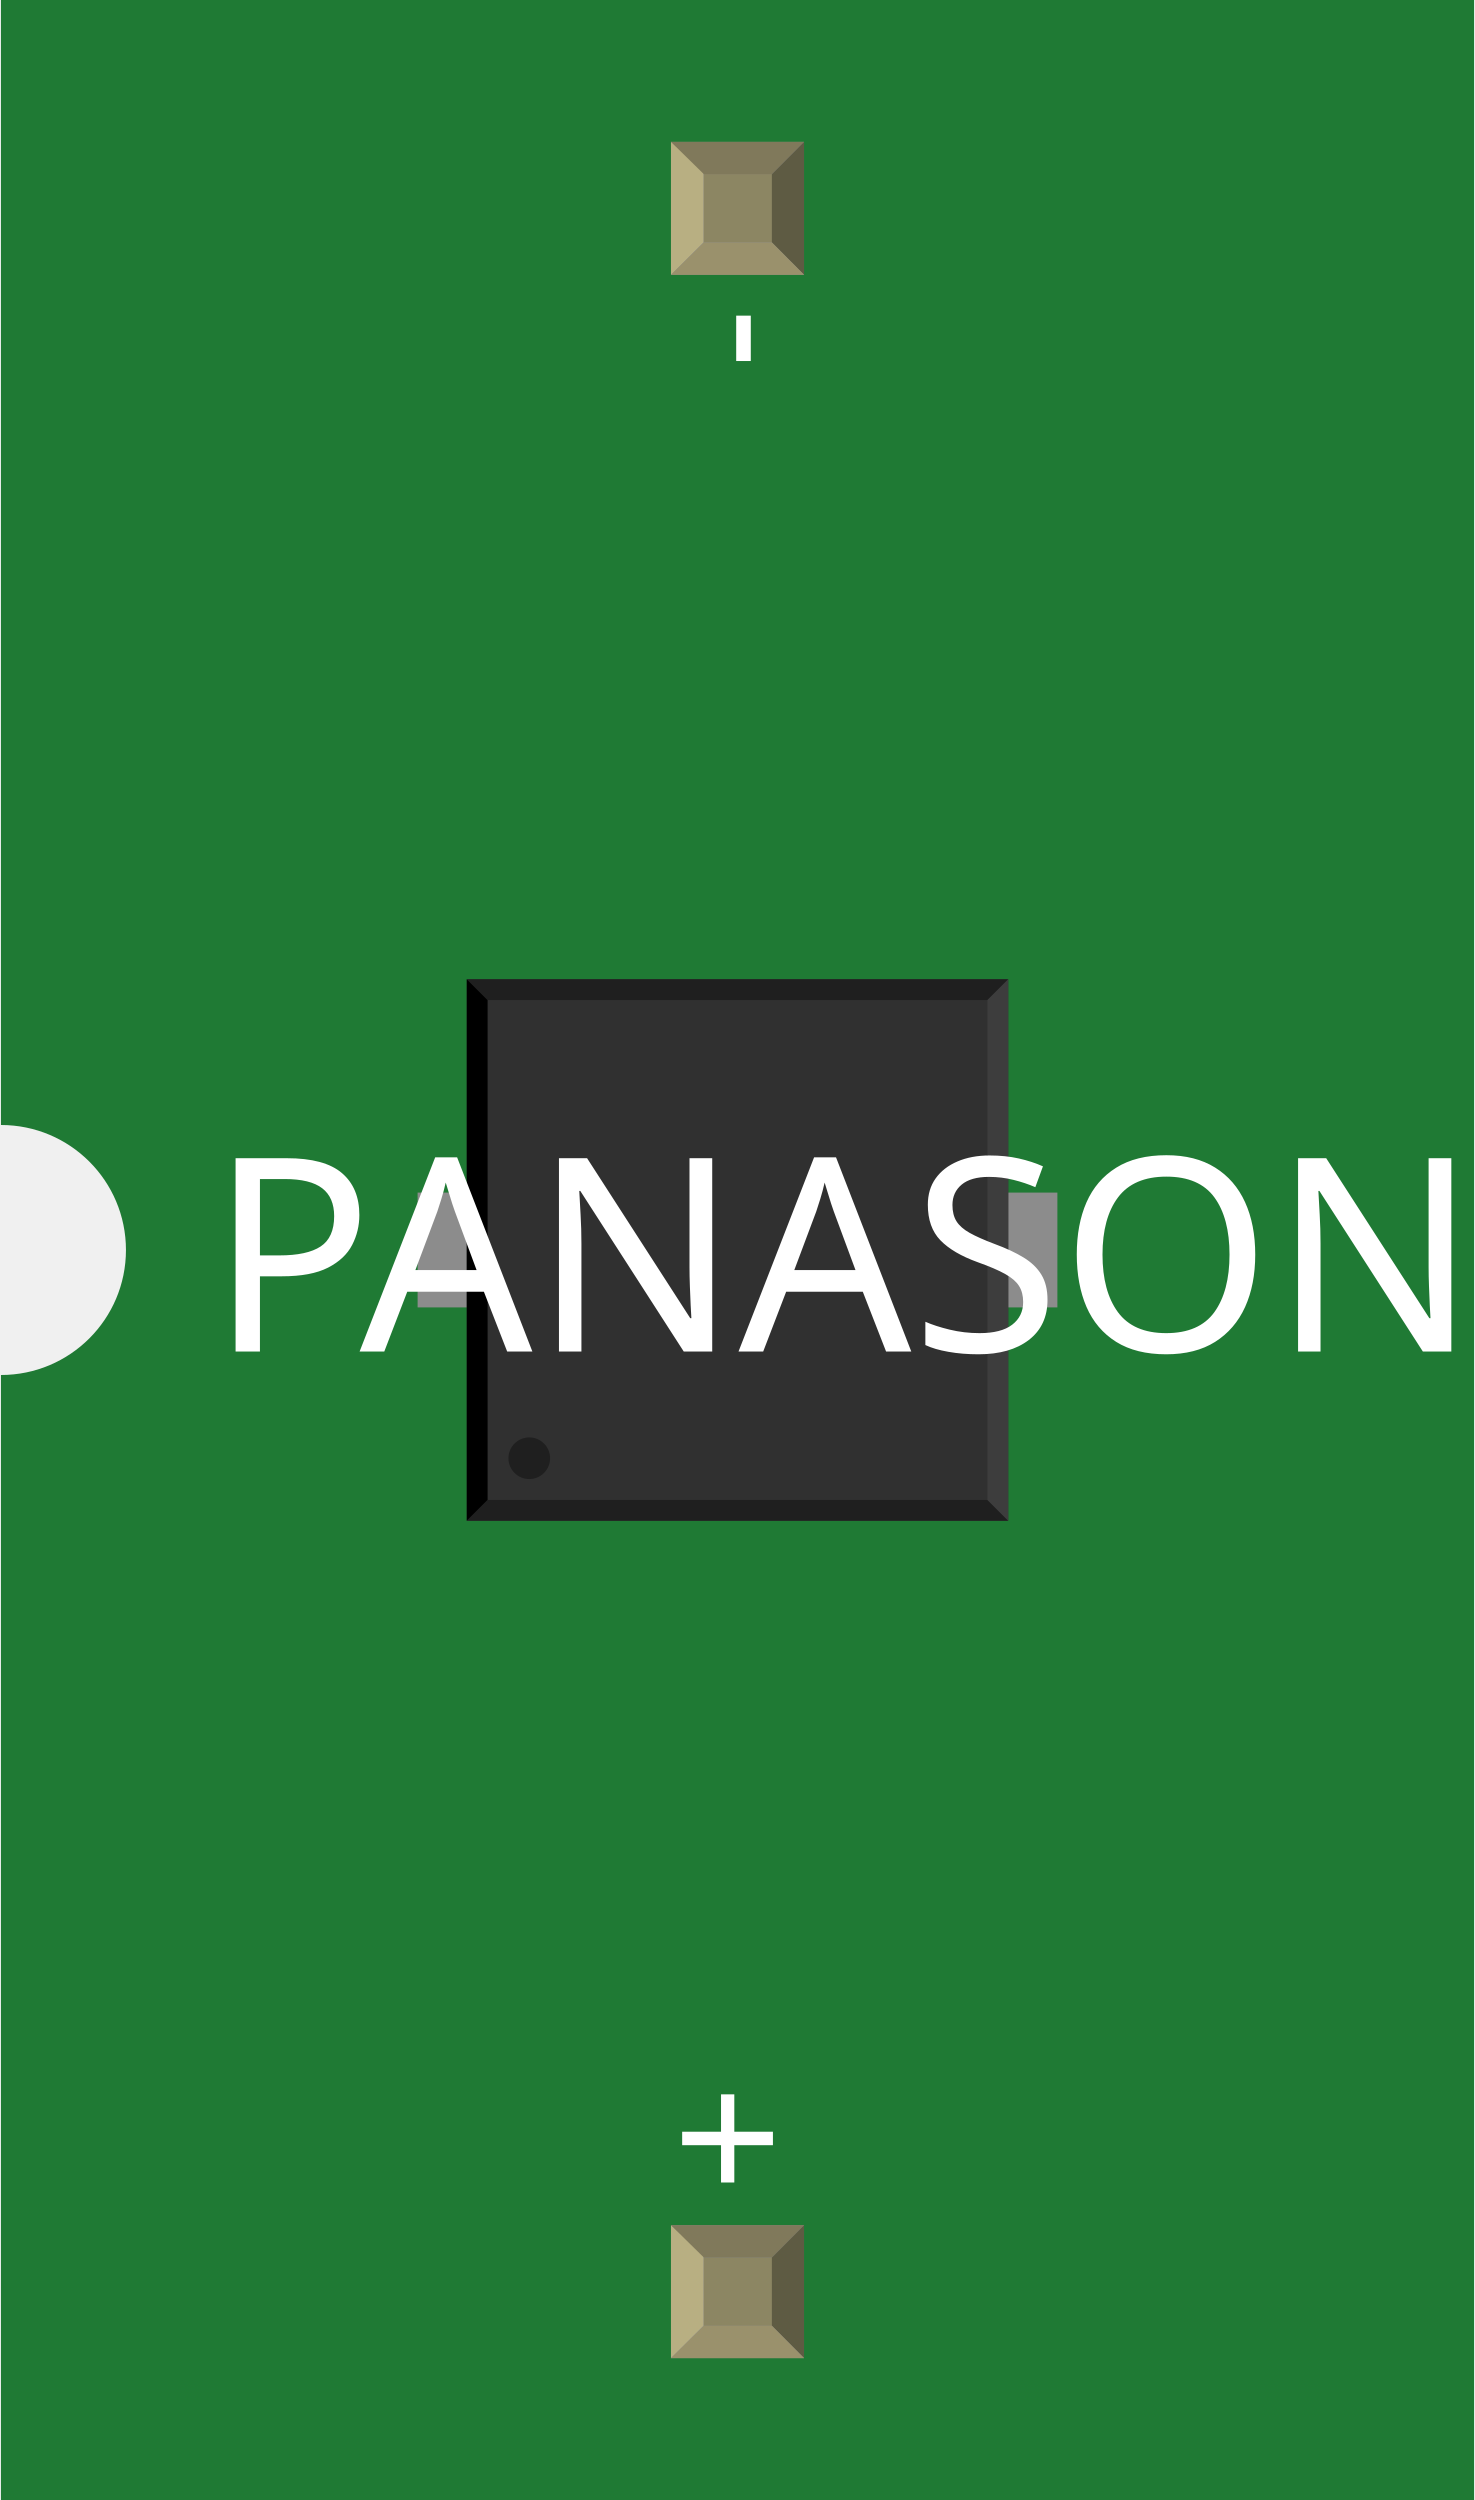
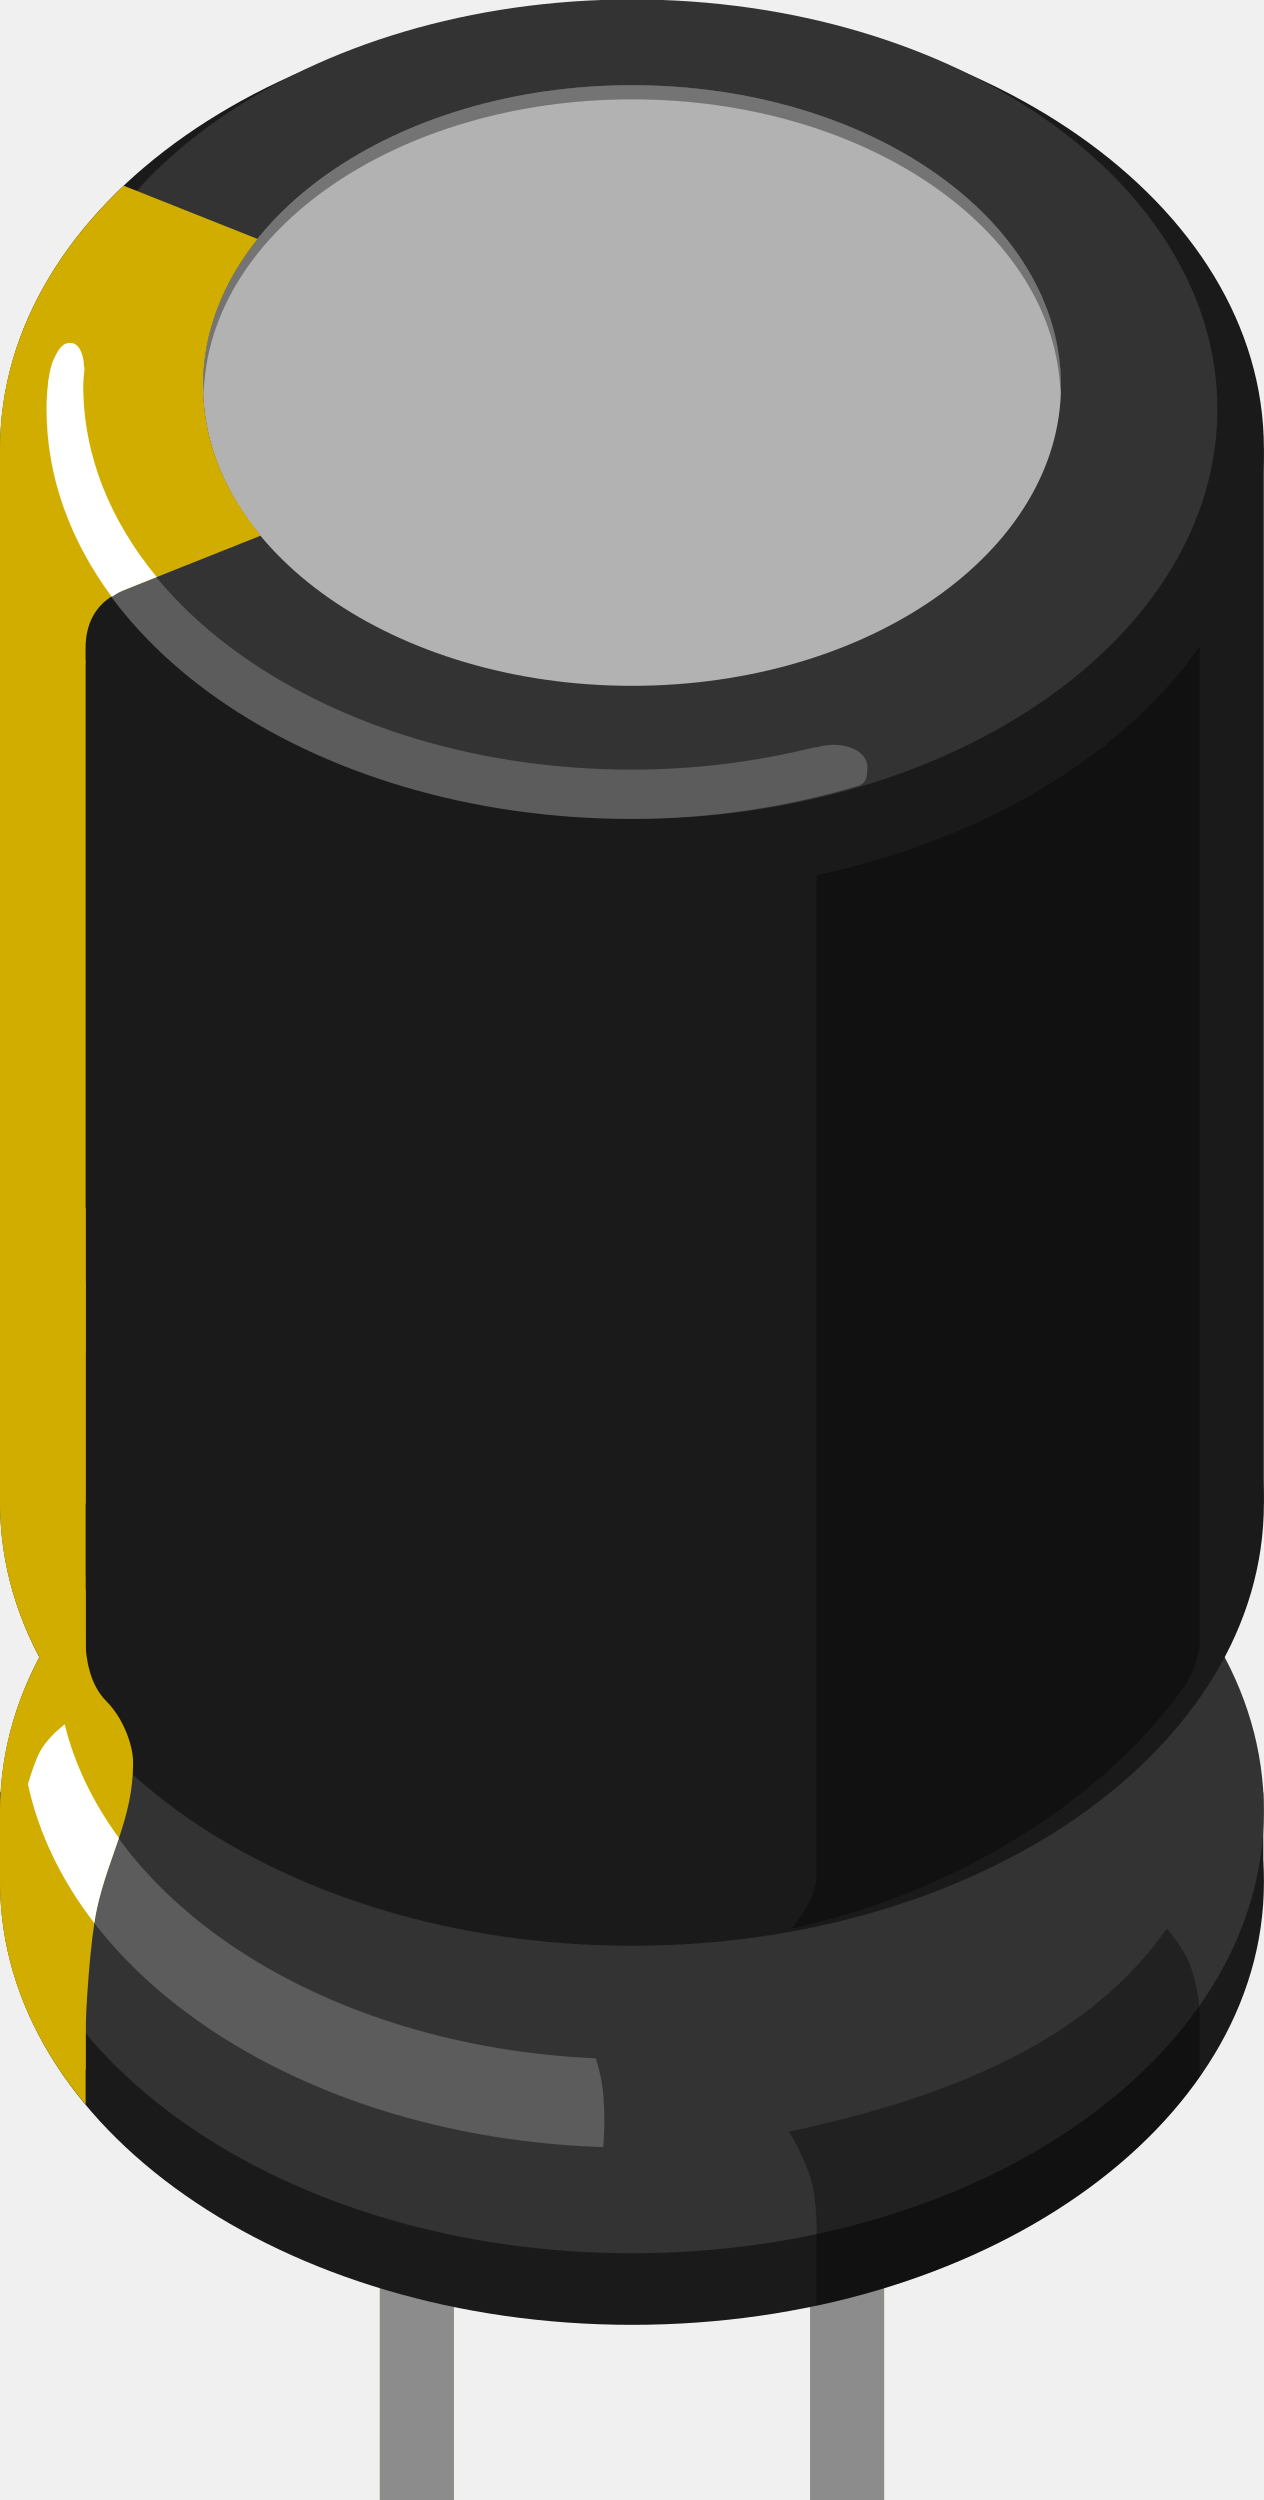
- <svg xmlns="http://www.w3.org/2000/svg" width="0.354in" x="0in" version="1.2" y="0in" height="0.6in" viewBox="0 0 353.543 600" baseProfile="tiny">
-   <g id="breadboard">
-     <g id="icon">
-       <path fill="#1F7A34" stroke="none" stroke-width="0" d="M0,0L0,270A30,30 0 0 1 0,330L0,600L353.543,600L353.543,0L0,0z" />
-       <g transform="translate(23.2283,170.047)">
-         <g transform="matrix(0.5, 0, 0, 0.5, 76.7717, 64.9764)">
-           <rect width="118.11" x="188.977" y="102.394" fill="#8c8c8c" connectorname="+" height="55.118" stroke="none" stroke-linecap="round" stroke-width="0" />
-           <rect width="118.11" x="0" y="102.394" fill="#8c8c8c" connectorname="-" height="55.118" stroke="none" stroke-linecap="round" stroke-width="0" />
-           <rect width="259.906" x="23.591" y="0" fill="#303030" height="259.906" stroke="none" stroke-width="0" />
-           <polygon fill="#1f1f1f" points="23.591,0 283.496,0 273.496,10 33.591,10" />
-           <polygon fill="#1f1f1f" points="23.591,259.906 283.496,259.906 273.496,249.906 33.591,249.906" />
-           <polygon fill="#000000" points="23.591,0 23.591,259.906 33.591,249.906 33.591,10" />
-           <polygon fill="#3d3d3d" points="283.496,0 283.496,259.906 273.496,249.906 273.496,10" />
-           <circle fill="#1f1f1f" cx="53.591" cy="229.906" stroke="none" r="10" stroke-width="0" />
-         </g>
+ <svg xmlns="http://www.w3.org/2000/svg" version="1.1" id="Ebene_1" x="0px" y="0px" width="21.156px" height="41.847px" viewBox="-0.24 0 21.156 41.847" enable-background="new -0.24 0 21.156 41.847" xml:space="preserve">
+   <rect id="connector0pad" x="13.367" y="37.878" fill="#F7BD13" width="1.192" height="3.969" />
+   <rect id="connector1pad" x="6.118" y="37.878" fill="#F7BD13" width="1.24" height="3.969" />
+   <g id="copper0">
+ </g>
+   <g id="icon">
+     <g>
+       <g>
+         <rect x="6.118" y="31.514" fill="#8C8C8C" width="1.24" height="10.333" />
+         <rect x="13.319" y="31.514" fill="#8C8C8C" width="1.24" height="10.333" />
      </g>
-       <text x="50" y="324.375" font-family="OCRA" fill="white" text-anchor="start" stroke="none" id="label" stroke-width="0" font-size="65">PANASONIC_D</text>
-       <g transform="translate(190.272,526.05)">
-         <g transform="rotate(-90)">
-           <text x="0" y="0" font-family="OCRA" fill="white" text-anchor="start" stroke="none" stroke-width="0" font-size="45">+</text>
-         </g>
-       </g>
-       <g transform="translate(190.272,73.95)">
-         <g transform="rotate(-90)">
-           <text x="0" y="0" font-family="OCRA" fill="white" text-anchor="end" stroke="none" stroke-width="0" font-size="45">-</text>
-         </g>
-       </g>
-     </g>
-     <g transform="translate(160.807,534.05)">
-       <rect width="31.93" x="0" y="0" fill="#8D8C8C" height="31.9" id="connector0pin" />
-       <rect width="16.444" x="7.792" y="7.735" fill="#8C8663" height="16.415" />
-       <polygon fill="#B8AF82" points="0,31.9,7.792,24.137,7.792,6.972,0,0" />
-       <polygon fill="#80795B" points="24.208,7.763,7.903,7.763,0,0,31.93,0" />
-       <polygon fill="#5E5B43" points="24.208,24.137,24.208,7.763,31.93,0,31.93,31.9" />
-       <polygon fill="#9A916C" points="0,31.9,7.875,24.137,24.208,24.137,31.93,31.9" />
-     </g>
-     <g transform="translate(160.807,34.05)">
-       <rect width="31.93" x="0" y="0" fill="#8D8C8C" height="31.9" id="connector1pin" />
-       <rect width="16.444" x="7.792" y="7.735" fill="#8C8663" height="16.415" />
-       <polygon fill="#B8AF82" points="0,31.9,7.792,24.137,7.792,6.972,0,0" />
-       <polygon fill="#80795B" points="24.208,7.763,7.903,7.763,0,0,31.93,0" />
-       <polygon fill="#5E5B43" points="24.208,24.137,24.208,7.763,31.93,0,31.93,31.9" />
-       <polygon fill="#9A916C" points="0,31.9,7.875,24.137,24.208,24.137,31.93,31.9" />
+       <ellipse fill="#1A1A1A" cx="10.339" cy="31.511" rx="10.577" ry="7.404" />
+       <rect x="-0.24" y="30.002" fill="#1A1A1A" width="21.146" height="1.51" />
+       <ellipse fill="#333333" cx="10.339" cy="30.313" rx="10.577" ry="7.404" />
+       <ellipse fill="#1A1A1A" cx="10.339" cy="25.166" rx="10.577" ry="7.404" />
+       <rect x="-0.24" y="7.506" fill="#1A1A1A" width="21.154" height="17.661" />
+       <ellipse fill="#1A1A1A" cx="10.339" cy="7.507" rx="10.577" ry="7.404" />
+       <ellipse fill="#333333" cx="10.339" cy="6.85" rx="9.798" ry="6.859" />
+       <ellipse fill="#B2B2B2" cx="10.339" cy="6.453" rx="7.181" ry="5.027" />
+       <path fill="#D1AD00" d="M1.827,3.113C0.529,4.34-0.24,5.861-0.24,7.506v4.091h1.415v-0.396l0.017-0.147c0,0,0,0.077,0-0.199    c0-0.495,0.234-0.814,0.634-0.973C2.21,9.731,2.18,7.024,2.18,7.024L1.827,3.113z" />
+       <path fill="#D1AD00" d="M3.159,6.453c0-0.892,0.334-1.727,0.915-2.452L1.827,3.107C1.011,4.106,0.541,5.262,0.541,6.494    s0.472,2.386,1.286,3.387l2.299-0.916C3.514,8.229,3.159,7.37,3.159,6.453z" />
+       <rect x="-0.24" y="11.054" fill="#D1AD00" width="1.433" height="14.112" />
+       <rect x="-0.24" y="20.218" fill="#D1AD00" width="1.433" height="2.437" />
+       <path fill="#D1AD00" d="M-0.24,30.315v1.197c0,1.354,0.521,2.624,1.433,3.718v-1.198v-6.239v-1.197    C0.282,27.691-0.24,28.959-0.24,30.315z" />
+       <path fill="#D1AD00" d="M1.193,21.45c-0.911,1.092-1.433,2.36-1.433,3.716s0.521,2.623,1.433,3.719V21.45z" />
+       <path fill="#D1AD00" d="M1.193,34.653c0,0,0-0.274,0-0.622c0-0.349,0.074-1.554,0.191-2.091c0.195-0.887,0.604-1.496,0.604-2.433    c0-0.317-0.179-0.761-0.447-1.03c-0.266-0.266-0.354-0.681-0.354-1.115c0-0.438,0-0.991,0-0.991l-0.612,0.02l0.067,7.631    L1.193,34.653z" />
+       <path opacity="0.35" enable-background="new    " d="M10.339,1.663c3.909,0,7.081,2.188,7.171,4.909    c0.002-0.04,0.012-0.078,0.012-0.119c0-2.776-3.217-5.028-7.181-5.028c-3.965,0-7.18,2.251-7.18,5.028    c0,0.041,0.007,0.079,0.01,0.119C3.257,3.852,6.429,1.663,10.339,1.663z" />
+       <path opacity="0.35" enable-background="new    " d="M13.428,14.648v3.094v8.902c0,0,0,4.563,0,4.746    c0,0.18-0.059,0.331-0.133,0.474c-0.084,0.163-0.283,0.418-0.283,0.418c2.814-0.604,5.297-2.231,6.572-4.055    c0.088-0.112,0.18-0.353,0.211-0.456c0.035-0.106,0.045-0.211,0.045-0.211v-0.915v-5.072V10.819    C18.563,12.645,16.245,14.046,13.428,14.648z" />
+       <path opacity="0.35" enable-background="new    " d="M19.676,32.879c-0.098-0.264-0.385-0.598-0.385-0.598    c-1.277,1.826-3.504,2.799-6.322,3.399c0,0,0.254,0.43,0.365,0.797c0.107,0.365,0.094,0.919,0.094,0.919v1.199    c2.816-0.601,5.137-2.005,6.412-3.83c0,0,0-0.834,0-1.053C19.842,33.464,19.76,33.098,19.676,32.879z" />
+       <path opacity="0.2" fill="#FFFFFF" enable-background="new    " d="M9.864,35.127c-0.018-0.254-0.068-0.479-0.132-0.673    c-4.493-0.197-8.146-2.548-8.889-5.591c-0.143,0.112-0.304,0.268-0.402,0.442c-0.08,0.144-0.152,0.356-0.212,0.56    c0.718,3.337,4.717,5.916,9.628,6.075C9.876,35.714,9.885,35.445,9.864,35.127z" />
+       <path opacity="0.2" fill="#FFFFFF" enable-background="new    " d="M14.28,12.859c0.01-0.163-0.119-0.275-0.223-0.32    c-0.109-0.047-0.291-0.119-0.631-0.03h-0.029c-0.959,0.237-1.986,0.374-3.06,0.374c-5.072,0-9.186-2.881-9.186-6.43    c0-0.101,0.015-0.199,0.021-0.298C1.172,6.145,1.163,6.141,1.163,6.129c0-0.159-0.061-0.365-0.196-0.386    c-0.155-0.026-0.228,0.101-0.305,0.26c-0.038,0.08-0.065,0.192-0.087,0.323C0.573,6.344,0.568,6.362,0.566,6.378    c-0.003,0.019-0.004,0.04-0.005,0.059C0.546,6.573,0.536,6.71,0.536,6.847c0,3.789,4.389,6.861,9.799,6.861    c1.357,0,2.639-0.209,3.813-0.56C14.262,13.095,14.274,13,14.28,12.859z" />
+       <path fill="#FFFFFF" d="M0.438,29.305c-0.079,0.144-0.149,0.356-0.21,0.56c0.179,0.829,0.562,1.613,1.11,2.324    c0.015-0.095,0.029-0.178,0.046-0.25c0.097-0.436,0.241-0.802,0.366-1.173c-0.429-0.591-0.745-1.232-0.907-1.903    C0.7,28.976,0.537,29.132,0.438,29.305z" />
+       <path fill="#FFFFFF" d="M1.153,6.453c0-0.101,0.016-0.198,0.021-0.299C1.172,6.146,1.164,6.142,1.164,6.13    c0-0.158-0.062-0.365-0.196-0.386C0.813,5.719,0.74,5.845,0.664,6.005C0.625,6.085,0.596,6.196,0.577,6.327    C0.574,6.344,0.57,6.363,0.567,6.379c-0.003,0.019-0.003,0.04-0.004,0.059C0.547,6.574,0.54,6.711,0.54,6.849    c0,1.134,0.397,2.199,1.092,3.14c0.06-0.038,0.12-0.079,0.191-0.107l0.56-0.224C1.606,8.716,1.153,7.623,1.153,6.453z" />
    </g>
  </g>
</svg>
